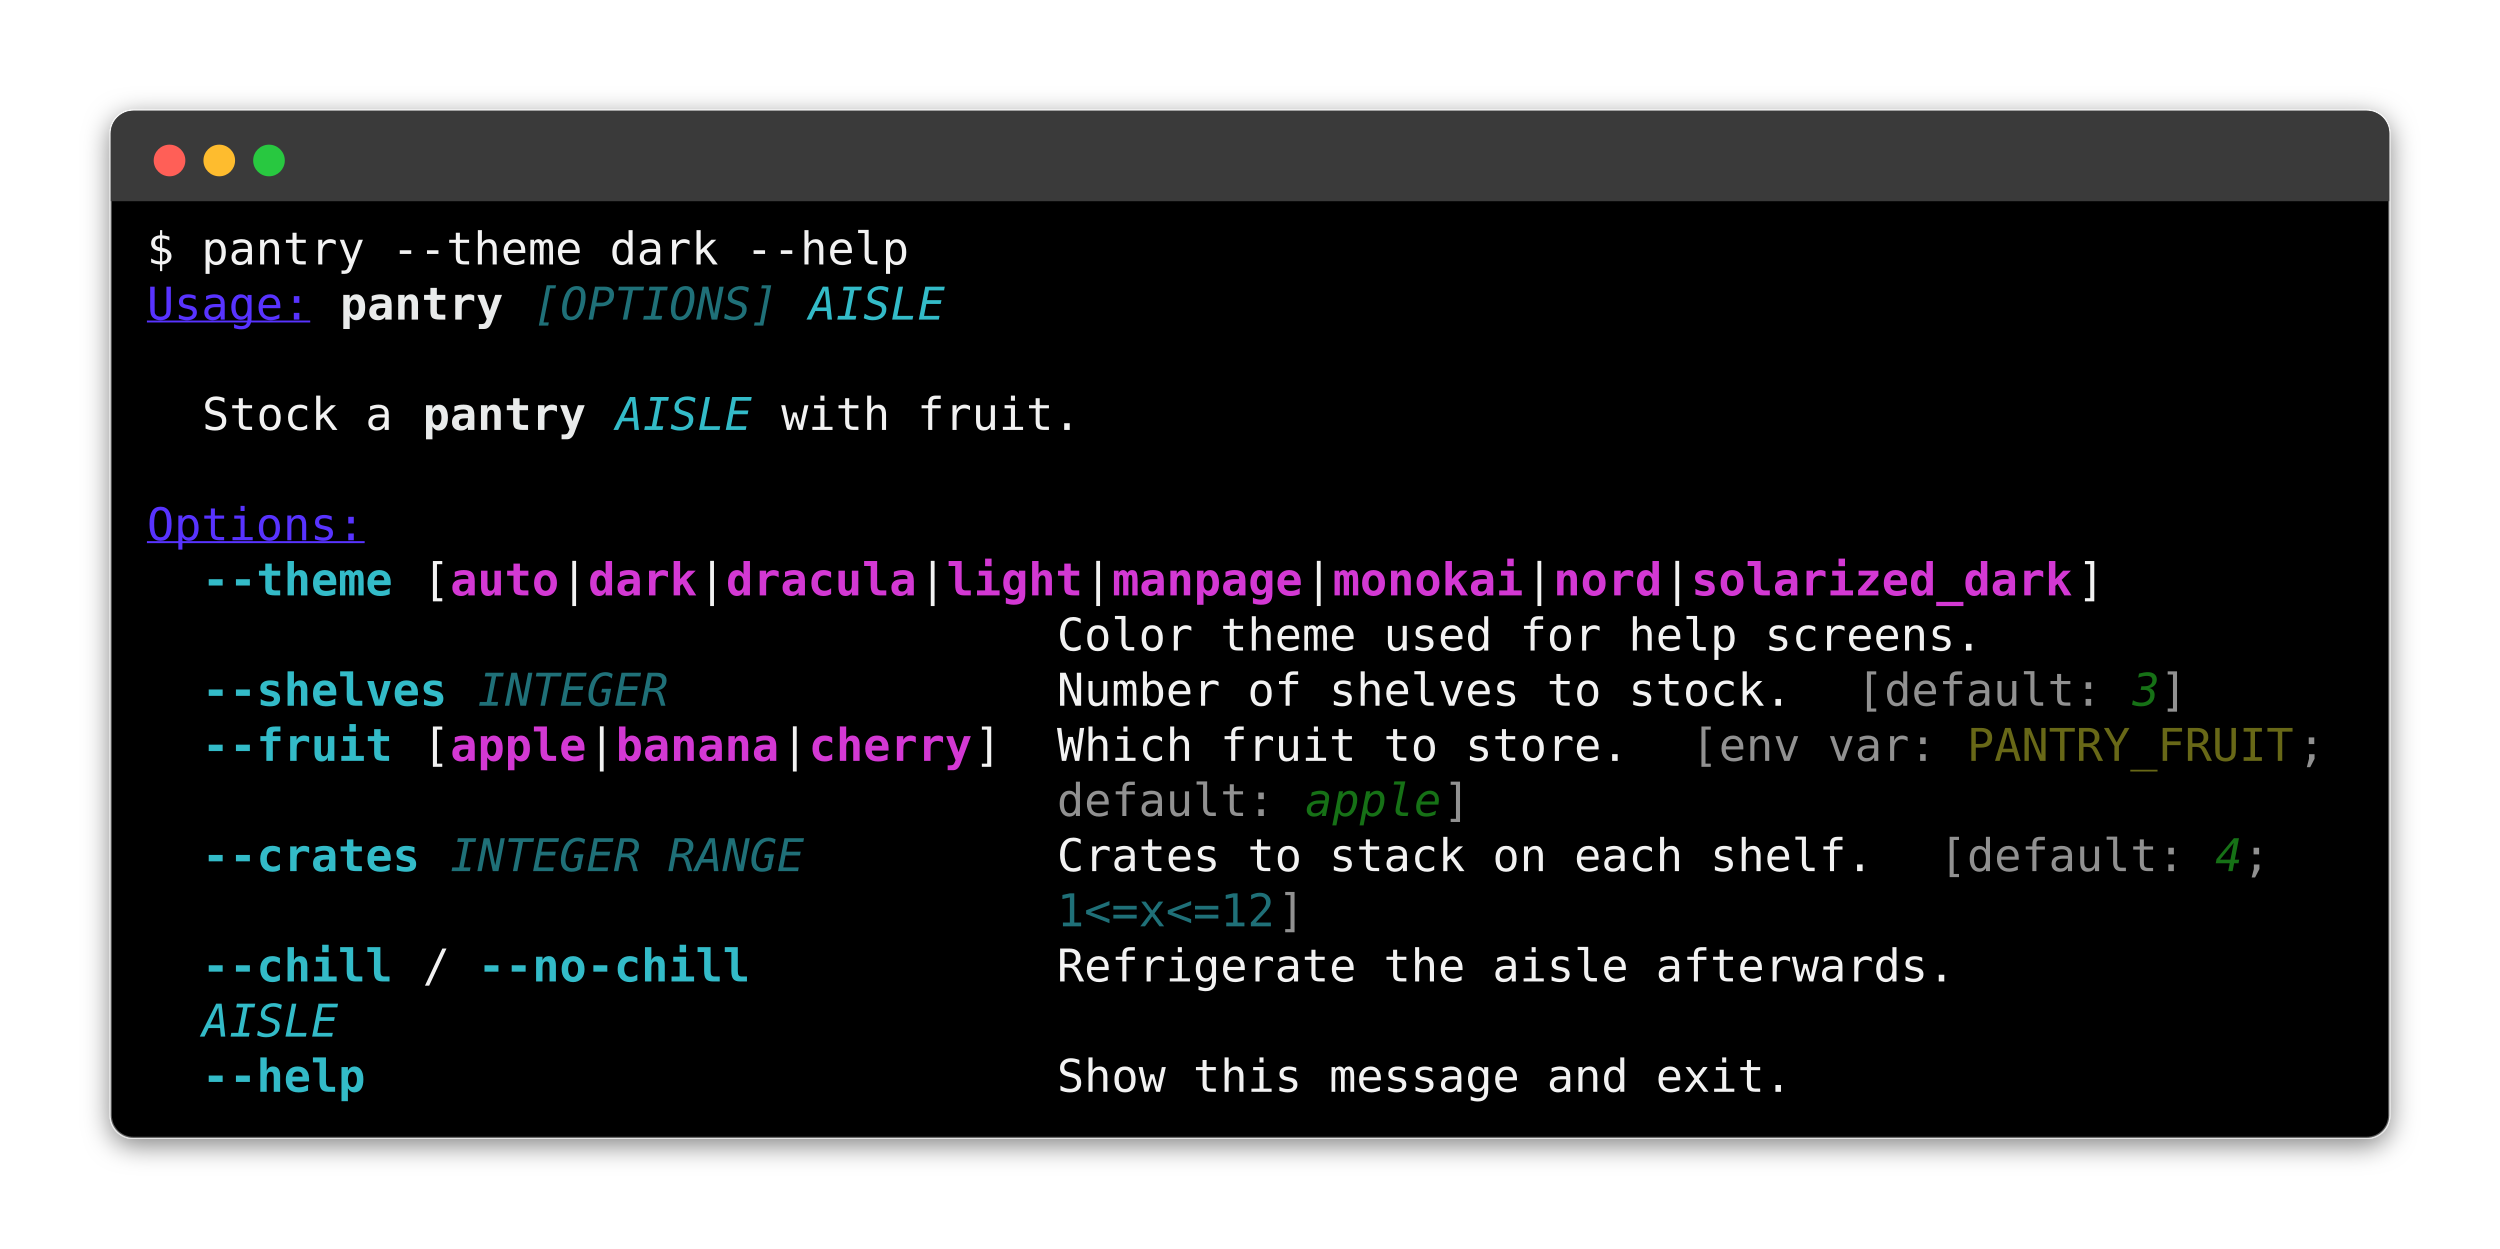
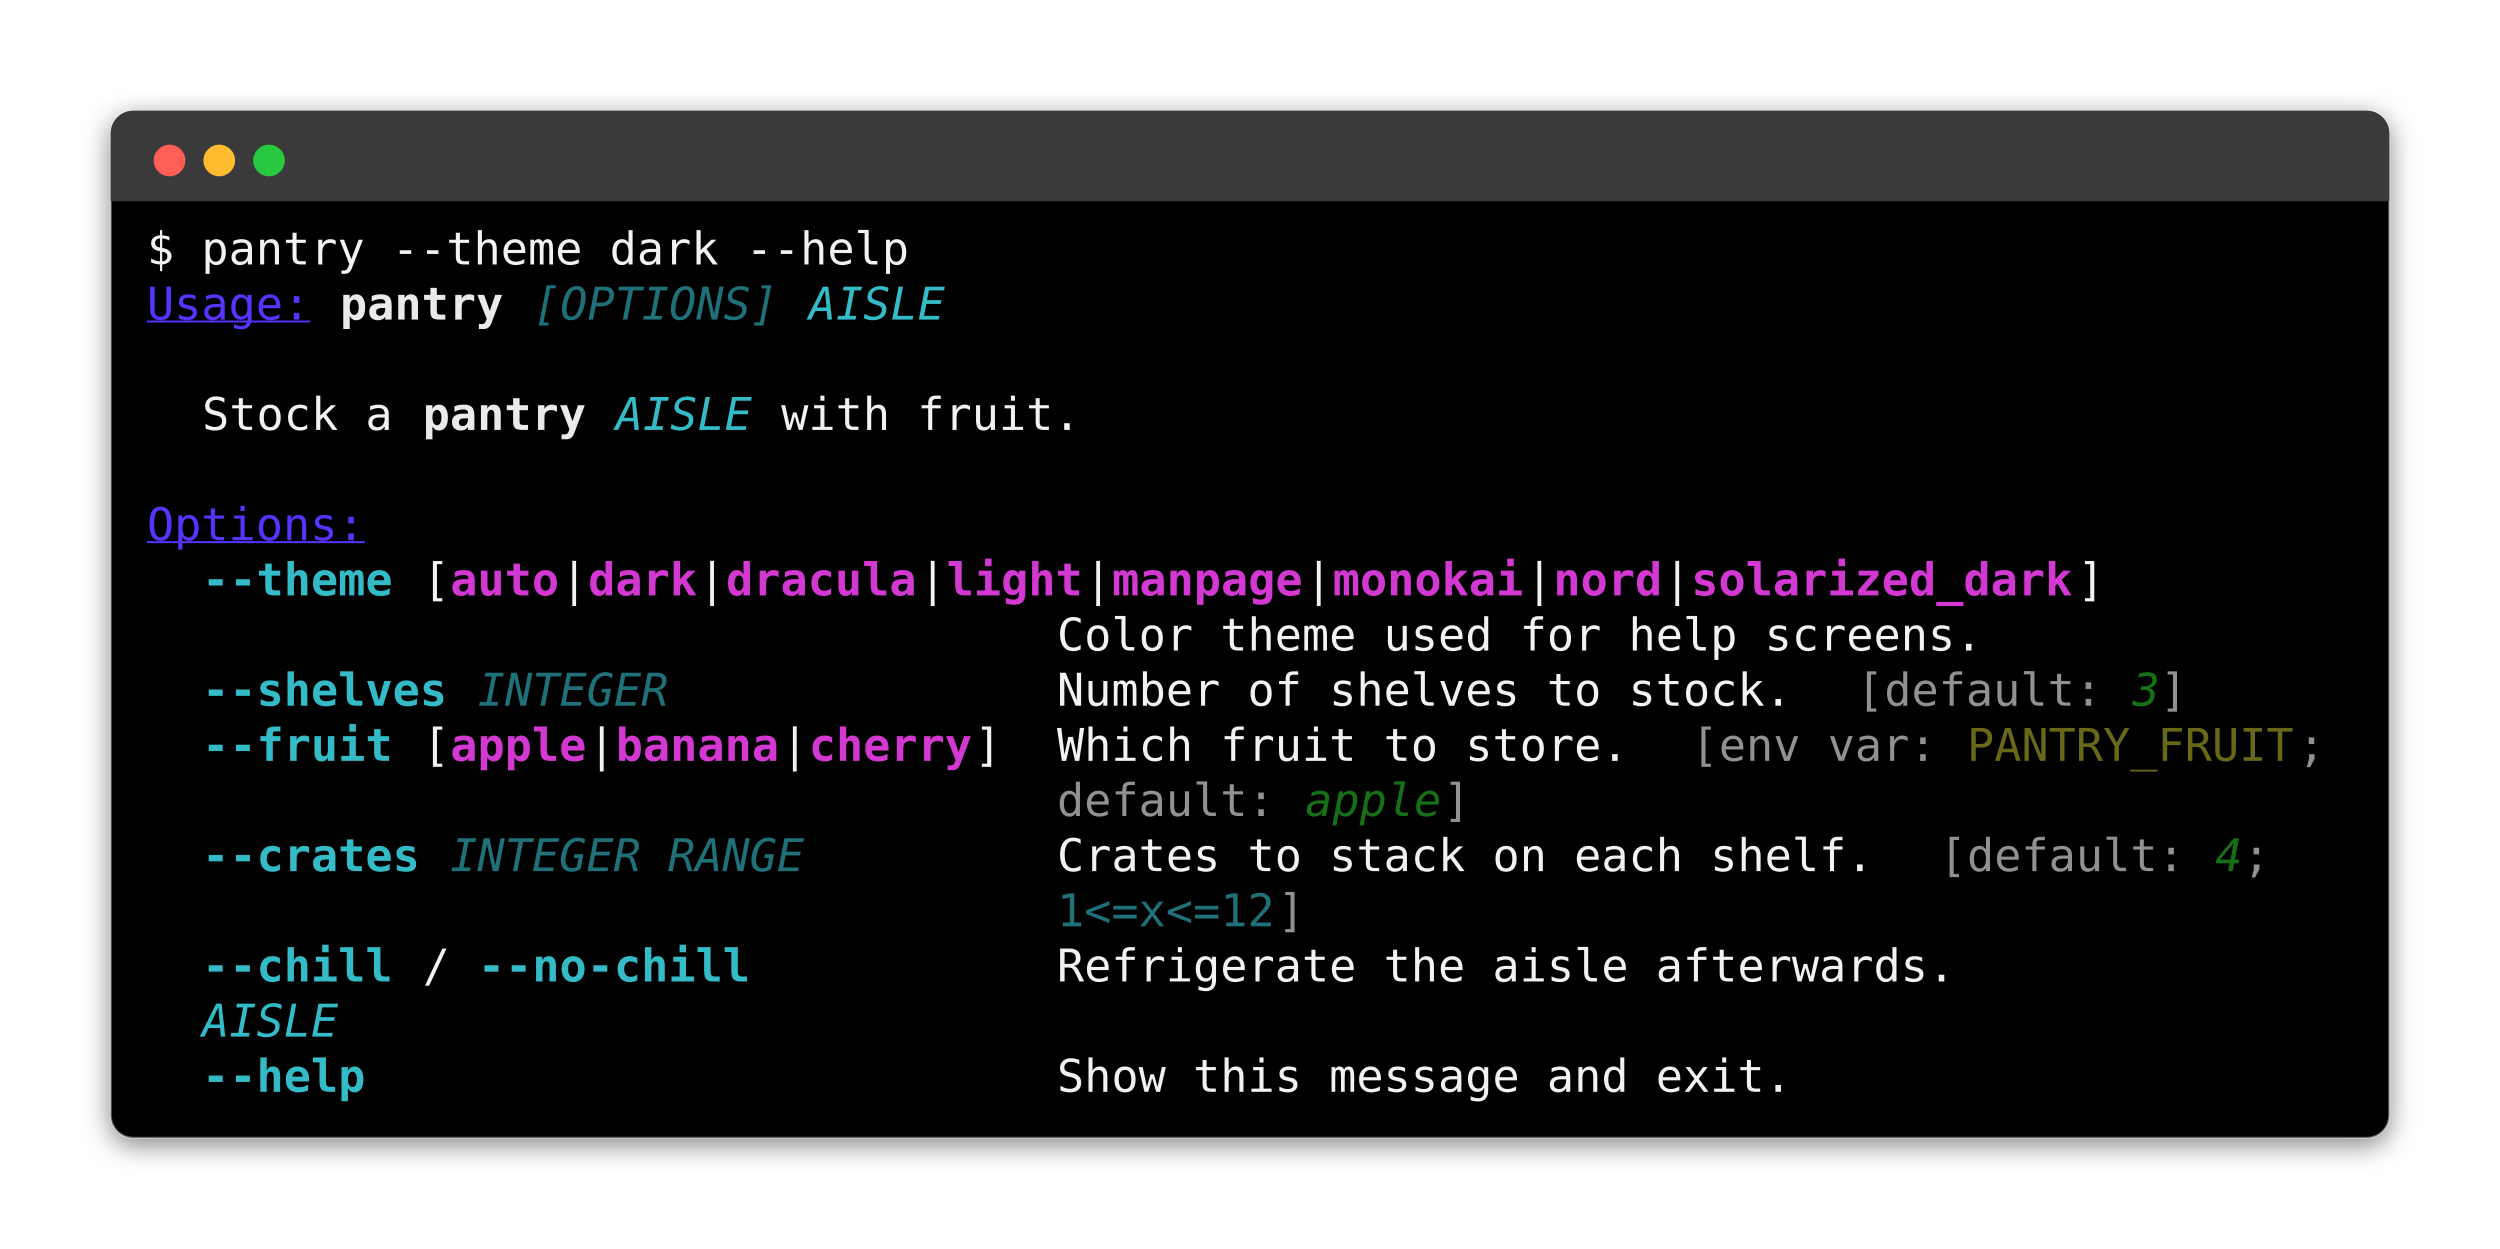
<svg xmlns="http://www.w3.org/2000/svg" viewBox="0 0 1106 552.4">
  <style>
    .preset-macos-screen-matrix {
        font-family: 'SF Mono', Menlo, Monaco, monospace;
        font-size: 20px;
        line-height: 24.4px;
        font-variant-east-asian: full-width;
    }
    .preset-macos-screen-title {
        font-size: 18px;
        font-weight: bold;
        font-family: 'SF Mono', Menlo, Monaco, monospace;
    }
    .preset-macos-screen-r1 { fill: #f2f2f2 }
    .preset-macos-screen-r2 { fill: #5833ff;text-decoration: underline }
    .preset-macos-screen-r3 { fill: #e9ebeb;font-weight: bold }
    .preset-macos-screen-r4 { fill: #1f7078;font-style: italic }
    .preset-macos-screen-r5 { fill: #33bbc8;font-style: italic }
    .preset-macos-screen-r6 { fill: #33bbc8;font-weight: bold }
    .preset-macos-screen-r7 { fill: #d338d3;font-weight: bold }
    .preset-macos-screen-r8 { fill: #919191 }
    .preset-macos-screen-r9 { fill: #167116;font-style: italic }
    .preset-macos-screen-r10 { fill: #686817 }
    .preset-macos-screen-r11 { fill: #1f7078 }
</style>
  <defs>
    <clipPath id="preset-macos-screen-clip">
      <rect x="0" y="0" width="976" height="390.4" />
    </clipPath>
    <filter id="preset-macos-screen-shadow" x="-50%" y="-50%" width="200%" height="200%">
-       <feDropShadow dx="0" dy="3" stdDeviation="6" flood-color="rgba(0,0,0,0.5)" />
+       <feGaussianBlur in="SourceAlpha" stdDeviation="6" />
+       <feOffset dx="0" dy="3" result="cast" />
+       <feFlood flood-color="rgba(0,0,0,0.5)" />
+       <feComposite in2="cast" operator="in" />
    </filter>
  </defs>
-   <rect fill="#000000" stroke="rgba(255,255,255,0.35)" stroke-width="1" x="49" y="49" width="1008" height="454.4" rx="10" filter="url(#preset-macos-screen-shadow)" />
+   <rect filter="url(#preset-macos-screen-shadow)" x="49" y="49" width="1008" height="454.4" rx="10" />
+   <rect fill="#000000" stroke="rgba(255,255,255,0.35)" stroke-width="1" x="49" y="49" width="1008" height="454.4" rx="10" />
  <path fill="#3a3a3a" d="M59,49 H1047 A10,10 0 0 1 1057,59 V89 H49 V59 A10,10 0 0 1 59,49 Z" />
  <g transform="translate(49, 49)">
    <g transform="translate(26,22)">
      <circle cx="0" cy="0" r="7" fill="#ff5f57" />
      <circle cx="22" cy="0" r="7" fill="#febc2e" />
      <circle cx="44" cy="0" r="7" fill="#28c840" />
    </g>
  </g>
  <g transform="translate(65, 97)" clip-path="url(#preset-macos-screen-clip)">
-     <g class="preset-macos-screen-matrix">
+     <g class="preset-macos-screen-matrix" font-family="'SF Mono', Menlo, Monaco, monospace" font-size="20" fill="#f2f2f2">
      <text class="preset-macos-screen-r1" x="0" y="20" textLength="341.6">$ pantry --theme dark --help</text>
      <text class="preset-macos-screen-r2" x="0" y="44.4" textLength="73.2">Usage:</text>
      <text class="preset-macos-screen-r3" x="85.4" y="44.4" textLength="73.2">pantry</text>
      <text class="preset-macos-screen-r4" x="170.8" y="44.4" textLength="109.8">[OPTIONS]</text>
      <text class="preset-macos-screen-r5" x="292.8" y="44.4" textLength="61">AISLE</text>
      <text class="preset-macos-screen-r1" x="24.4" y="93.2" textLength="85.4">Stock a</text>
      <text class="preset-macos-screen-r3" x="122" y="93.2" textLength="73.2">pantry</text>
      <text class="preset-macos-screen-r5" x="207.4" y="93.2" textLength="61">AISLE</text>
      <text class="preset-macos-screen-r1" x="280.6" y="93.2" textLength="134.2">with fruit.</text>
      <text class="preset-macos-screen-r2" x="0" y="142" textLength="97.6">Options:</text>
      <text class="preset-macos-screen-r6" x="24.4" y="166.4" textLength="85.4">--theme</text>
      <text class="preset-macos-screen-r1" x="122" y="166.4" textLength="12.2">[</text>
      <text class="preset-macos-screen-r7" x="134.2" y="166.4" textLength="48.8">auto</text>
      <text class="preset-macos-screen-r1" x="183" y="166.4" textLength="12.2">|</text>
      <text class="preset-macos-screen-r7" x="195.2" y="166.4" textLength="48.8">dark</text>
      <text class="preset-macos-screen-r1" x="244" y="166.4" textLength="12.2">|</text>
      <text class="preset-macos-screen-r7" x="256.2" y="166.4" textLength="85.4">dracula</text>
      <text class="preset-macos-screen-r1" x="341.6" y="166.4" textLength="12.2">|</text>
      <text class="preset-macos-screen-r7" x="353.8" y="166.4" textLength="61">light</text>
      <text class="preset-macos-screen-r1" x="414.8" y="166.4" textLength="12.2">|</text>
      <text class="preset-macos-screen-r7" x="427" y="166.4" textLength="85.4">manpage</text>
      <text class="preset-macos-screen-r1" x="512.4" y="166.4" textLength="12.2">|</text>
      <text class="preset-macos-screen-r7" x="524.6" y="166.4" textLength="85.4">monokai</text>
      <text class="preset-macos-screen-r1" x="610" y="166.4" textLength="12.2">|</text>
      <text class="preset-macos-screen-r7" x="622.2" y="166.4" textLength="48.8">nord</text>
      <text class="preset-macos-screen-r1" x="671" y="166.4" textLength="12.2">|</text>
      <text class="preset-macos-screen-r7" x="683.2" y="166.4" textLength="170.8">solarized_dark</text>
      <text class="preset-macos-screen-r1" x="854" y="166.4" textLength="12.2">]</text>
      <text class="preset-macos-screen-r1" x="402.6" y="190.8" textLength="414.8">Color theme used for help screens.</text>
      <text class="preset-macos-screen-r6" x="24.4" y="215.2" textLength="109.8">--shelves</text>
      <text class="preset-macos-screen-r4" x="146.4" y="215.2" textLength="85.4">INTEGER</text>
      <text class="preset-macos-screen-r1" x="402.6" y="215.2" textLength="329.4">Number of shelves to stock.</text>
      <text class="preset-macos-screen-r8" x="756.4" y="215.2" textLength="12.2">[</text>
      <text class="preset-macos-screen-r8" x="768.6" y="215.2" textLength="97.6">default:</text>
      <text class="preset-macos-screen-r9" x="878.4" y="215.2" textLength="12.2">3</text>
      <text class="preset-macos-screen-r8" x="890.6" y="215.2" textLength="12.2">]</text>
      <text class="preset-macos-screen-r6" x="24.4" y="239.6" textLength="85.4">--fruit</text>
      <text class="preset-macos-screen-r1" x="122" y="239.6" textLength="12.2">[</text>
      <text class="preset-macos-screen-r7" x="134.2" y="239.6" textLength="61">apple</text>
      <text class="preset-macos-screen-r1" x="195.2" y="239.6" textLength="12.2">|</text>
      <text class="preset-macos-screen-r7" x="207.4" y="239.6" textLength="73.2">banana</text>
      <text class="preset-macos-screen-r1" x="280.6" y="239.6" textLength="12.2">|</text>
      <text class="preset-macos-screen-r7" x="292.8" y="239.6" textLength="73.2">cherry</text>
      <text class="preset-macos-screen-r1" x="366" y="239.6" textLength="12.2">]</text>
      <text class="preset-macos-screen-r1" x="402.6" y="239.6" textLength="256.2">Which fruit to store.</text>
      <text class="preset-macos-screen-r8" x="683.2" y="239.6" textLength="12.2">[</text>
      <text class="preset-macos-screen-r8" x="695.4" y="239.6" textLength="97.6">env var:</text>
      <text class="preset-macos-screen-r10" x="805.2" y="239.6" textLength="146.4">PANTRY_FRUIT</text>
      <text class="preset-macos-screen-r8" x="951.6" y="239.6" textLength="12.2">;</text>
      <text class="preset-macos-screen-r8" x="402.6" y="264" textLength="97.6">default:</text>
      <text class="preset-macos-screen-r9" x="512.4" y="264" textLength="61">apple</text>
      <text class="preset-macos-screen-r8" x="573.4" y="264" textLength="12.2">]</text>
      <text class="preset-macos-screen-r6" x="24.4" y="288.4" textLength="97.6">--crates</text>
      <text class="preset-macos-screen-r4" x="134.2" y="288.4" textLength="158.6">INTEGER RANGE</text>
      <text class="preset-macos-screen-r1" x="402.6" y="288.4" textLength="366">Crates to stack on each shelf.</text>
      <text class="preset-macos-screen-r8" x="793" y="288.4" textLength="12.2">[</text>
      <text class="preset-macos-screen-r8" x="805.2" y="288.4" textLength="97.6">default:</text>
      <text class="preset-macos-screen-r9" x="915" y="288.4" textLength="12.2">4</text>
      <text class="preset-macos-screen-r8" x="927.2" y="288.4" textLength="12.2">;</text>
      <text class="preset-macos-screen-r11" x="402.6" y="312.8" textLength="97.6">1&lt;=x&lt;=12</text>
      <text class="preset-macos-screen-r8" x="500.2" y="312.8" textLength="12.2">]</text>
      <text class="preset-macos-screen-r6" x="24.4" y="337.2" textLength="85.4">--chill</text>
      <text class="preset-macos-screen-r1" x="122" y="337.2" textLength="12.2">/</text>
      <text class="preset-macos-screen-r6" x="146.4" y="337.2" textLength="122">--no-chill</text>
      <text class="preset-macos-screen-r1" x="402.6" y="337.2" textLength="402.6">Refrigerate the aisle afterwards.</text>
      <text class="preset-macos-screen-r5" x="24.4" y="361.6" textLength="61">AISLE</text>
      <text class="preset-macos-screen-r6" x="24.4" y="386" textLength="73.2">--help</text>
      <text class="preset-macos-screen-r1" x="402.6" y="386" textLength="329.4">Show this message and exit.</text>
    </g>
  </g>
</svg>
